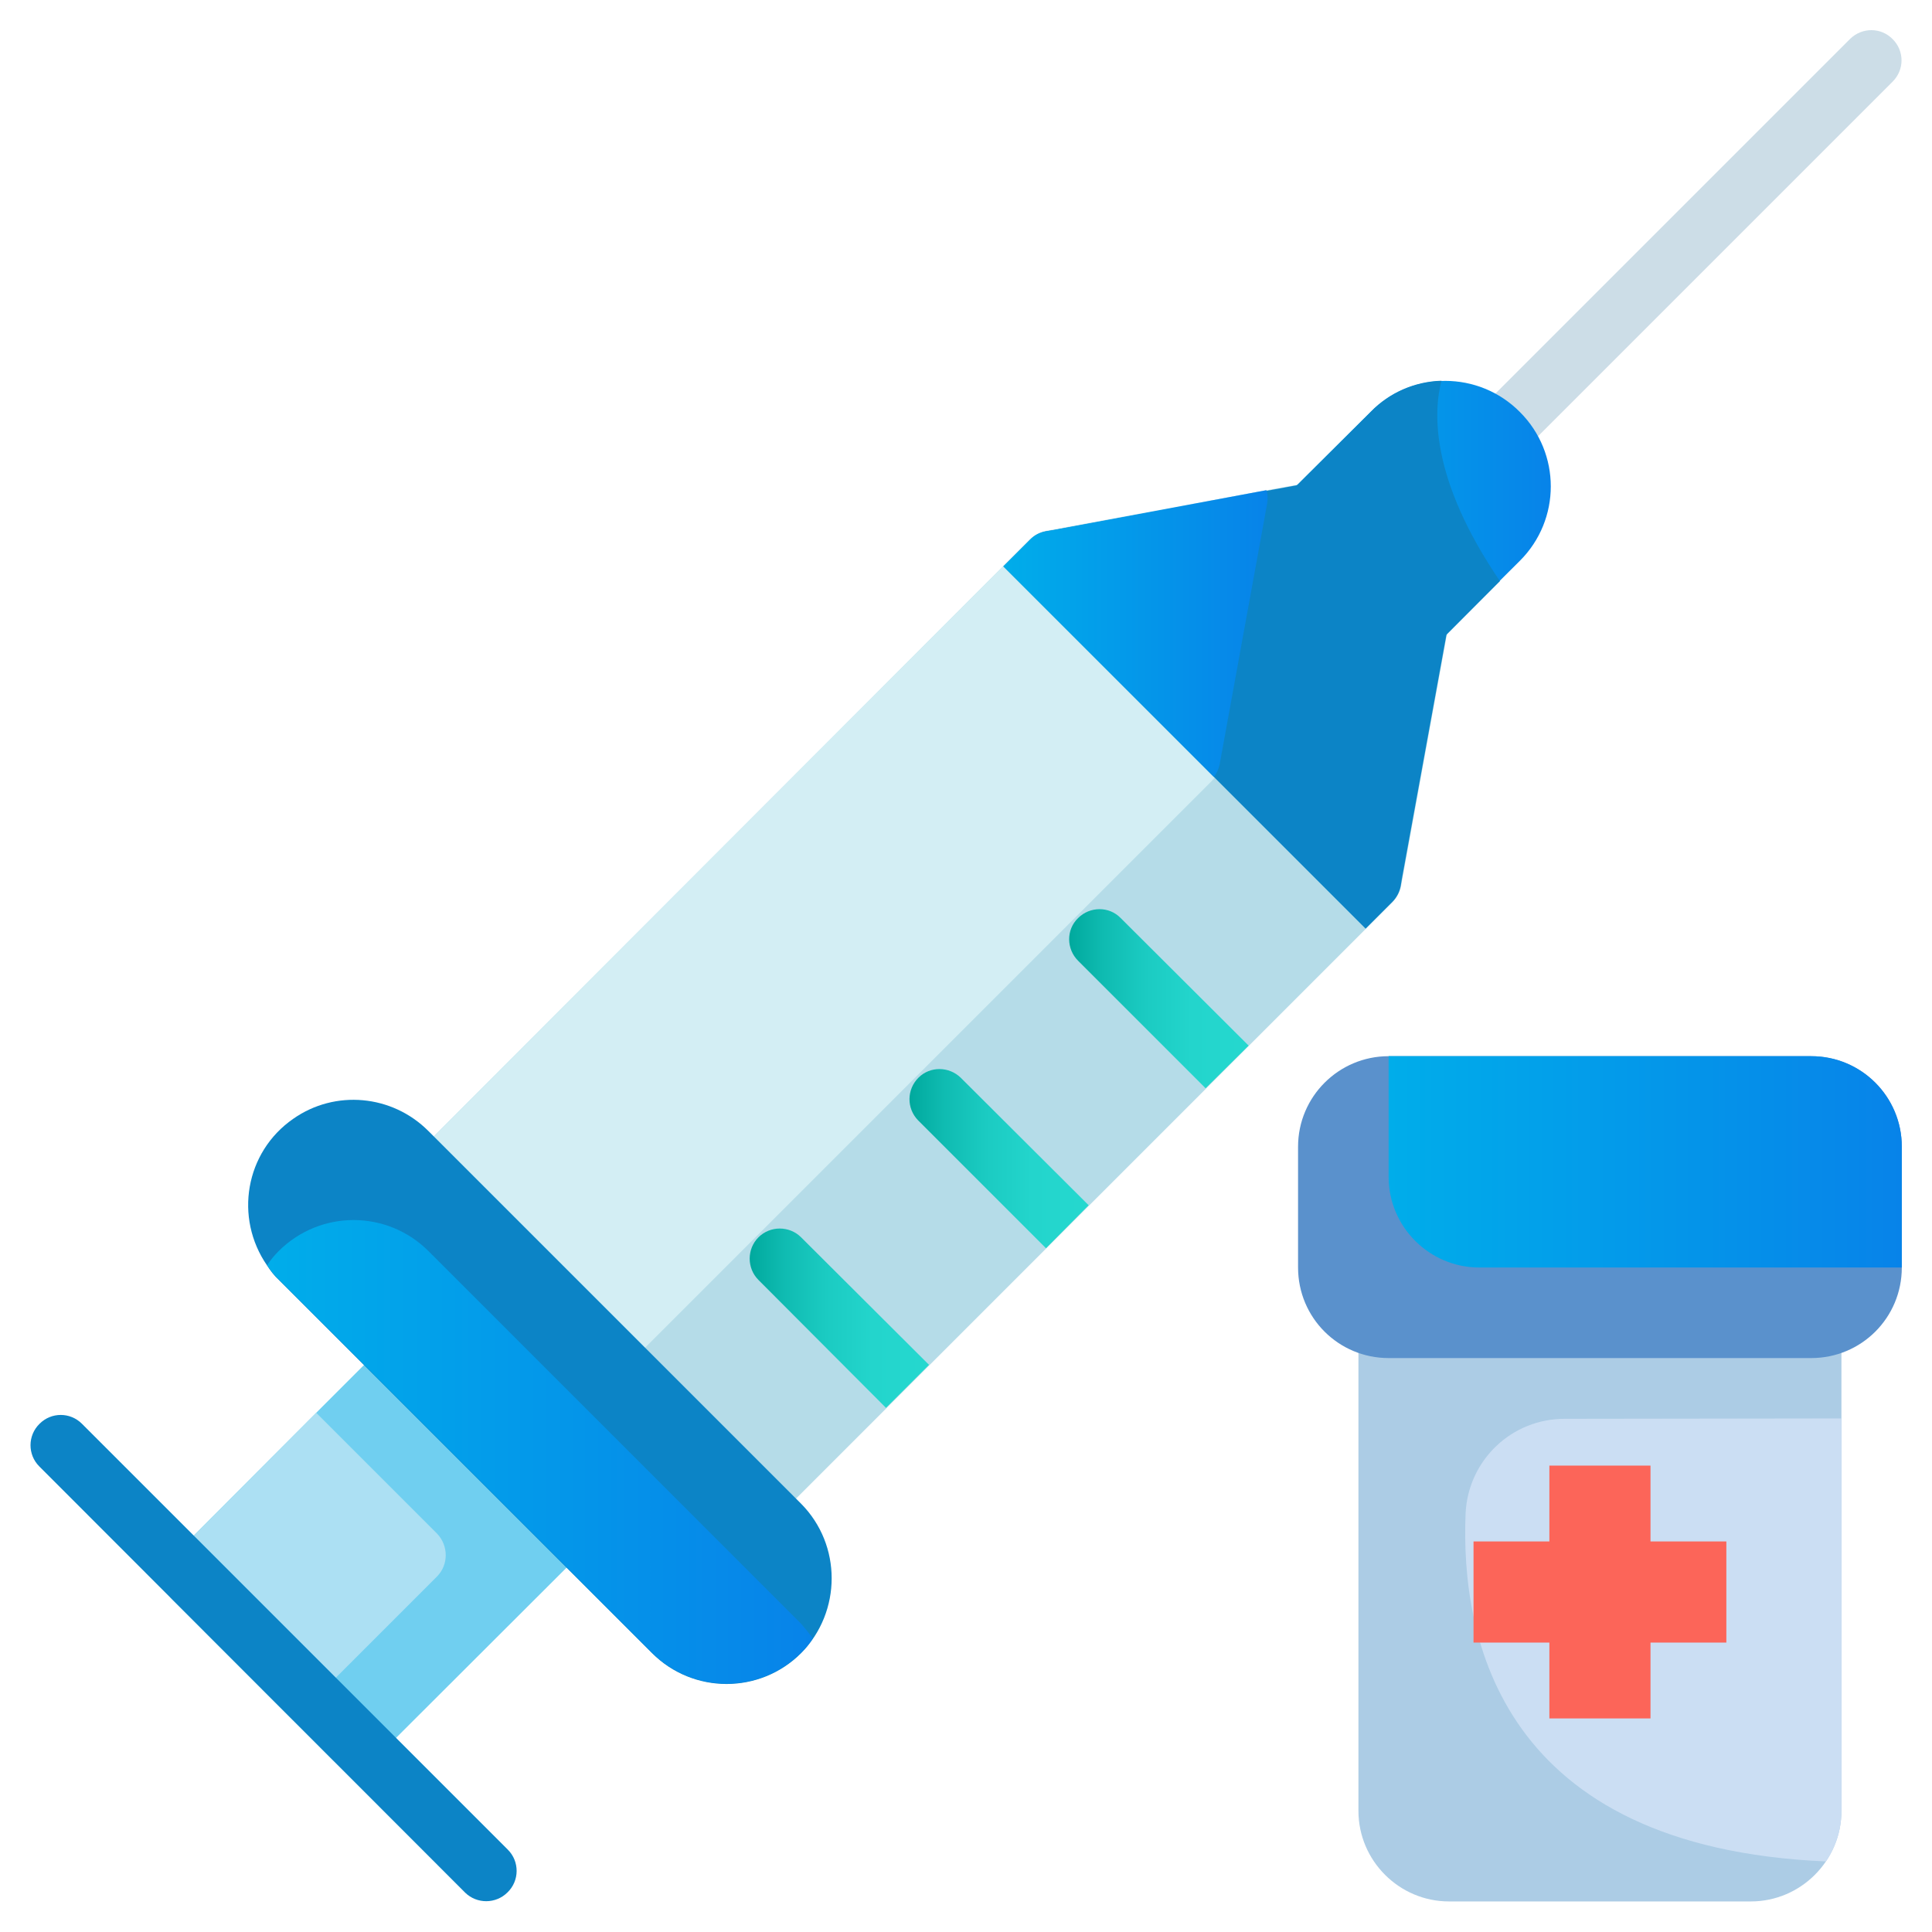
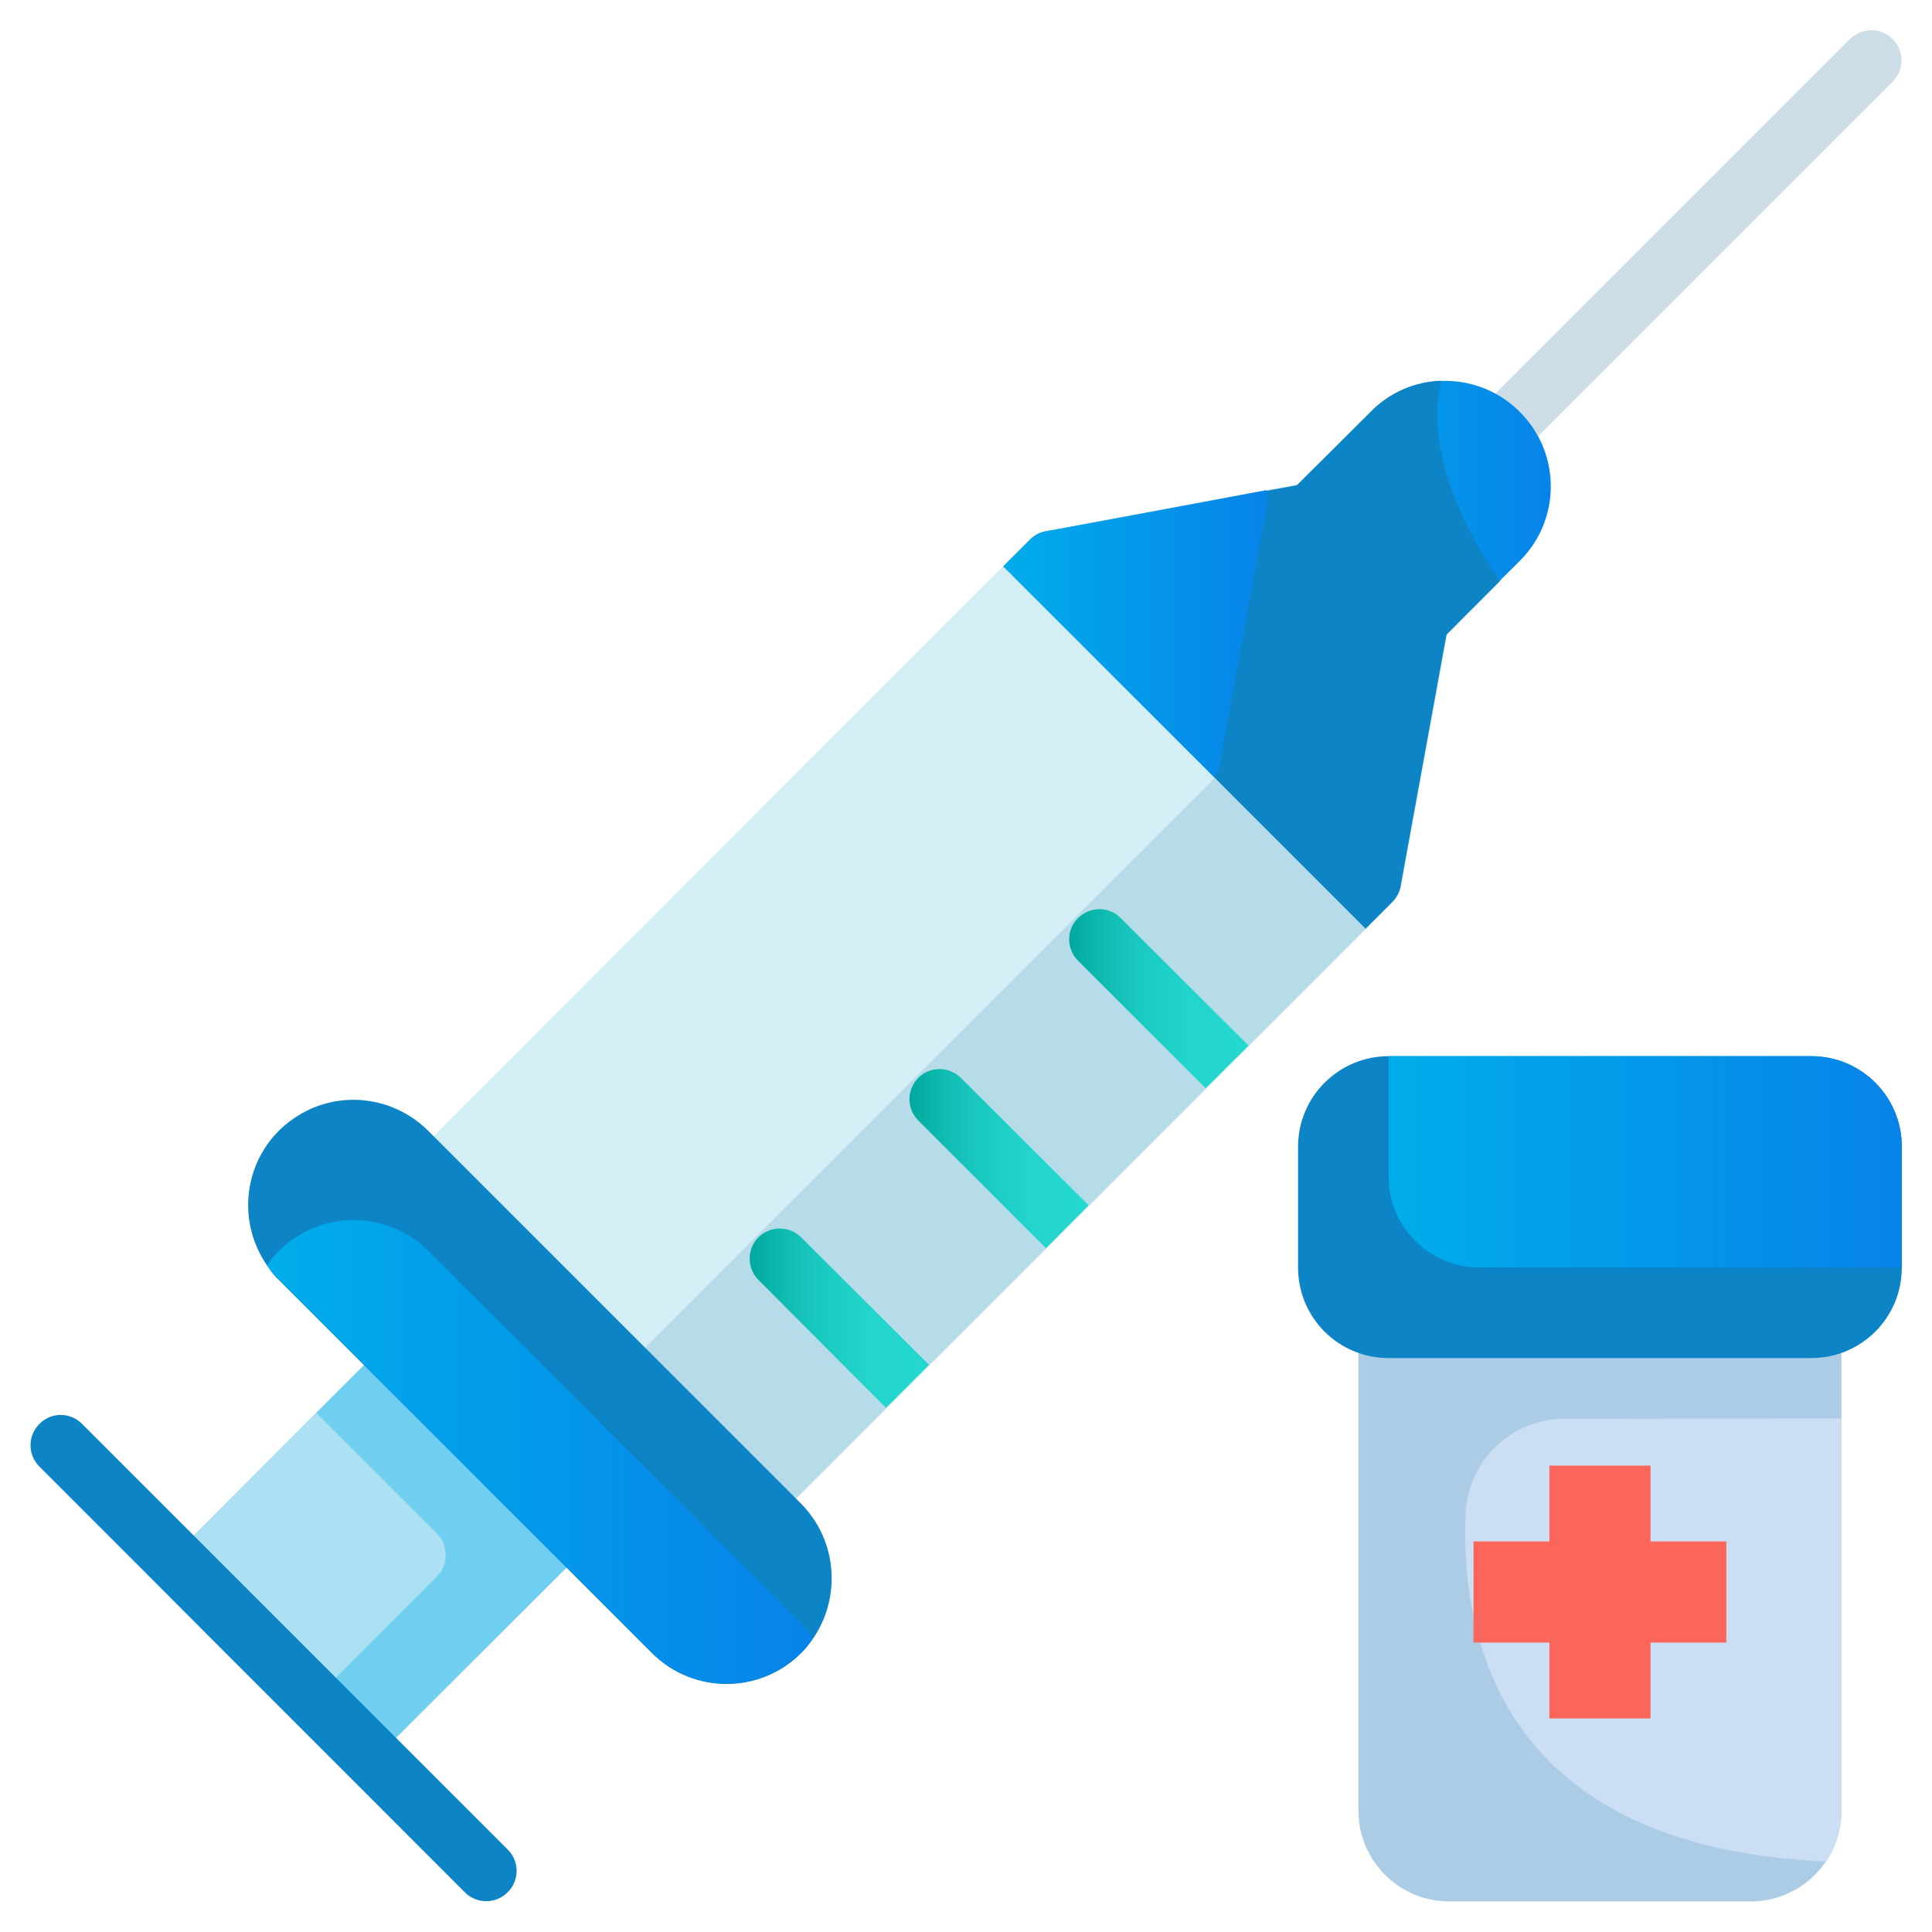
<svg xmlns="http://www.w3.org/2000/svg" version="1.1" id="Capa_1" x="0px" y="0px" viewBox="0 0 512 512" style="enable-background:new 0 0 512 512;" xml:space="preserve">
  <style type="text/css">
	.st0{fill:#70CFF0;}
	.st1{fill:#ACE0F3;}
	.st2{fill:#0C84C6;}
	.st3{fill:#B5DCE8;}
	.st4{fill:#D3EEF4;}
	.st5{fill:#CCDDE7;}
	.st6{fill:url(#SVGID_1_);}
- 	.st7{fill:url(#SVGID_00000168815825956258648180000013897830157730106555_);}
- 	.st8{fill:url(#SVGID_00000154410503422952598650000008425410064803465856_);}
- 	.st9{fill:url(#SVGID_00000103232256731454898050000009033583389407446941_);}
- 	.st10{fill:url(#SVGID_00000167373938105105240620000009184466929344381108_);}
- 	.st11{fill:url(#SVGID_00000101818071633043787660000007648119865102818999_);}
+ 	.st7{fill:url(#SVGID_00000003810086644789190250000003094843937521176477_);}
+ 	.st8{fill:url(#SVGID_00000073711668340553034680000010418195941790892200_);}
+ 	.st9{fill:url(#SVGID_00000042696526019988099700000000283093560426065323_);}
+ 	.st10{fill:url(#SVGID_00000157280597466780880600000002431290569496482445_);}
+ 	.st11{fill:url(#SVGID_00000067221852549354049820000004849213016591207094_);}
	.st12{fill:#ACCCE5;}
	.st13{fill:#CBDEF3;}
- 	.st14{fill:#5A91CC;}
- 	.st15{fill:url(#SVGID_00000129917918011245763760000016951045228724670351_);}
- 	.st16{fill:#FC6559;}
+ 	.st14{fill:url(#SVGID_00000000210399054796880360000015657600839102025658_);}
+ 	.st15{fill:#FC6559;}
</style>
  <path class="st0" d="M155.8,409.8l-56.5,56.4c-3,3.1-8,3.2-11.1,0.2c-0.1-0.1-0.1-0.1-0.2-0.2l-42.3-42.3c-3.1-3-3.2-8-0.2-11.1  c0.1-0.1,0.1-0.1,0.2-0.2l38.1-38.2l18.3-18.3c3.1-3.1,8.2-3.1,11.4,0l42.3,42.3C158.9,401.6,158.9,406.7,155.8,409.8L155.8,409.8z" />
  <path class="st1" d="M115.8,417.8l-38.1,38.1l-32-32c-3.1-3-3.2-8-0.2-11.1c0.1-0.1,0.1-0.1,0.2-0.2l38.1-38.2l32,32  C118.9,409.6,118.9,414.7,115.8,417.8L115.8,417.8z" />
  <path class="st2" d="M123.3,501.6L10.4,388.6c-3.1-3.1-3.1-8.2,0.1-11.3c3.1-3.1,8.1-3.1,11.2,0l112.9,112.9  c3.1,3.1,3.1,8.2-0.1,11.3C131.4,504.6,126.4,504.6,123.3,501.6z" />
  <path class="st3" d="M383.9,165.6l-12.6,69.2c-0.3,1.6-1.1,3-2.2,4.2c-30.4,30.4-134.9,134.9-163.8,163.8c-1.5,1.5-3.5,2.4-5.7,2.4  c-2.1,0-4.2-0.9-5.7-2.4c-44.4-44.5-40.6-40.6-84.6-84.6c-3.1-3.1-3.1-8.2,0-11.4L273,142.9c1.1-1.1,2.6-1.9,4.2-2.2l58.6-10.8  l10.6-1.9c2.6-0.5,5.2,0.3,7.1,2.2l28.2,28.2C383.5,160.3,384.3,163,383.9,165.6L383.9,165.6z" />
  <path class="st4" d="M335.9,133.6l-12.6,69.2c-0.3,1.6-1.1,3-2.2,4.2c-16.2,16.2-145.3,145.3-161.4,161.4l-50.3-50.3  c-3.1-3.1-3.1-8.2,0-11.4L273,142.9c1.1-1.1,2.6-1.9,4.2-2.2l58.6-10.8C336,131.1,336.1,132.4,335.9,133.6z" />
  <path class="st5" d="M391.5,120.4c-3.1-3.1-3.1-8.2,0-11.3c0,0,0,0,0,0l98.8-98.8c3.2-3.1,8.2-3.1,11.3,0.1c3.1,3.1,3.1,8.1,0,11.2  l-98.8,98.8C399.7,123.5,394.7,123.5,391.5,120.4C391.5,120.4,391.5,120.4,391.5,120.4L391.5,120.4z" />
  <path class="st2" d="M212.3,438.1c-10.9,10.9-28.6,10.9-39.5,0l-98.9-98.9c-1.2-1.1-2.2-2.4-3.1-3.8c-8.8-12.7-5.8-30.1,6.9-38.9  c11.1-7.8,26.2-6.4,35.8,3.2l98.8,98.8C223.1,409.4,223.1,427.1,212.3,438.1z" />
  <linearGradient id="SVGID_1_" gradientUnits="userSpaceOnUse" x1="70.744" y1="384.857" x2="215.384" y2="384.857">
    <stop offset="0" style="stop-color:#00ADEA" />
    <stop offset="1" style="stop-color:#0783E9" />
  </linearGradient>
  <path class="st6" d="M215.4,434.2c-0.9,1.4-1.9,2.7-3.1,3.8c-10.9,10.9-28.6,10.9-39.5,0l-98.9-98.9c-1.2-1.1-2.2-2.4-3.1-3.8  c0.9-1.4,1.9-2.6,3.1-3.8c11-10.9,28.6-10.9,39.6,0l98.8,98.8C213.4,431.6,214.5,432.9,215.4,434.2L215.4,434.2z" />
-   <linearGradient id="SVGID_00000003827215725743903260000009398142741236466586_" gradientUnits="userSpaceOnUse" x1="339.784" y1="136.537" x2="410.982" y2="136.537">
+   <linearGradient id="SVGID_00000015316024842475332880000010992412823012257424_" gradientUnits="userSpaceOnUse" x1="339.784" y1="136.537" x2="410.982" y2="136.537">
    <stop offset="0" style="stop-color:#00ADEA" />
    <stop offset="1" style="stop-color:#0783E9" />
  </linearGradient>
-   <path style="fill:url(#SVGID_00000003827215725743903260000009398142741236466586_);" d="M402.8,148.6c-7.4,7.4-3,2.9-21.1,21.2  c-3.2,3.1-8.2,3.1-11.4,0l-28.2-28.2c-1.5-1.5-2.3-3.6-2.3-5.7c0-2.1,0.9-4.1,2.3-5.7l21.2-21.1c10.9-10.9,28.6-10.9,39.5,0.1  C413.7,120.1,413.7,137.7,402.8,148.6L402.8,148.6z" />
+   <path style="fill:url(#SVGID_00000015316024842475332880000010992412823012257424_);" d="M402.8,148.6c-7.4,7.4-3,2.9-21.1,21.2  c-3.2,3.1-8.2,3.1-11.4,0l-28.2-28.2c-1.5-1.5-2.3-3.6-2.3-5.7c0-2.1,0.9-4.1,2.3-5.7l21.2-21.1c10.9-10.9,28.6-10.9,39.5,0.1  C413.7,120.1,413.7,137.7,402.8,148.6L402.8,148.6z" />
  <path class="st2" d="M397.5,154l-15.8,15.8c-3.2,3.1-8.2,3.1-11.4,0l-28.2-28.2c-1.5-1.5-2.3-3.6-2.3-5.7c0-2.1,0.9-4.1,2.3-5.7  l21.2-21.1c4.9-5.1,11.7-8,18.7-8.2C379.9,109,378.9,126.7,397.5,154L397.5,154z" />
  <path class="st2" d="M381.7,158.5l-28.2-28.2c-1.9-1.8-4.5-2.7-7.1-2.2L279,140.5l-1.8,0.3c-1.6,0.3-3,1-4.2,2.2l-7.1,7.1l96,96  l7.1-7.1c1.1-1.1,1.9-2.6,2.2-4.2l0.3-1.8l12.3-67.4C384.3,163,383.5,160.3,381.7,158.5L381.7,158.5z" />
-   <linearGradient id="SVGID_00000183249036797652322230000013896955264939644082_" gradientUnits="userSpaceOnUse" x1="265.864" y1="167.972" x2="336.001" y2="167.972">
+   <linearGradient id="SVGID_00000169546214339989916460000010729199173958210699_" gradientUnits="userSpaceOnUse" x1="265.864" y1="167.972" x2="336.001" y2="167.972">
    <stop offset="0" style="stop-color:#00ADEA" />
    <stop offset="1" style="stop-color:#0783E9" />
  </linearGradient>
-   <path style="fill:url(#SVGID_00000183249036797652322230000013896955264939644082_);" d="M321.7,205.9c0.7-0.9,1.2-2,1.5-3.2  l12.6-69.2c0.2-1.2,0.2-2.4-0.2-3.6L279,140.5l-1.8,0.3c-1.6,0.3-3,1-4.2,2.2l-7.1,7.1L321.7,205.9z" />
-   <linearGradient id="SVGID_00000128444364040133456170000000527197740053838738_" gradientUnits="userSpaceOnUse" x1="283.339" y1="264.615" x2="330.904" y2="264.615">
+   <path style="fill:url(#SVGID_00000169546214339989916460000010729199173958210699_);" d="M321.7,205.9c0.7-0.9,1.2-2,1.5-3.2  l12.6-69.2c0.2-1.2,0.2-2.4-0.2-3.6L279,140.5l-1.8,0.3c-1.6,0.3-3,1-4.2,2.2l-7.1,7.1L321.7,205.9z" />
+   <linearGradient id="SVGID_00000096059904562737328500000009895736714418124981_" gradientUnits="userSpaceOnUse" x1="283.339" y1="264.615" x2="330.904" y2="264.615">
    <stop offset="0" style="stop-color:#00A99D" />
    <stop offset="0.189" style="stop-color:#0FBBB1" />
    <stop offset="0.426" style="stop-color:#1BCBC2" />
    <stop offset="0.684" style="stop-color:#23D5CC" />
    <stop offset="1" style="stop-color:#25D8CF" />
  </linearGradient>
-   <path style="fill:url(#SVGID_00000128444364040133456170000000527197740053838738_);" d="M330.9,277.1l-11.4,11.3l-33.8-33.8  c-3.1-3.1-3.2-8.2,0-11.3c3.1-3.1,8.2-3.2,11.3,0l0,0L330.9,277.1z" />
-   <linearGradient id="SVGID_00000117677494805272291750000002382670667075983248_" gradientUnits="userSpaceOnUse" x1="241.021" y1="307.015" x2="288.504" y2="307.015">
+   <path style="fill:url(#SVGID_00000096059904562737328500000009895736714418124981_);" d="M330.9,277.1l-11.4,11.3l-33.8-33.8  c-3.1-3.1-3.2-8.2,0-11.3c3.1-3.1,8.2-3.2,11.3,0l0,0L330.9,277.1z" />
+   <linearGradient id="SVGID_00000168832969763945122240000017258275482047138186_" gradientUnits="userSpaceOnUse" x1="241.021" y1="307.015" x2="288.504" y2="307.015">
    <stop offset="0" style="stop-color:#00A99D" />
    <stop offset="0.189" style="stop-color:#0FBBB1" />
    <stop offset="0.426" style="stop-color:#1BCBC2" />
    <stop offset="0.684" style="stop-color:#23D5CC" />
    <stop offset="1" style="stop-color:#25D8CF" />
  </linearGradient>
-   <path style="fill:url(#SVGID_00000117677494805272291750000002382670667075983248_);" d="M288.5,319.4l-11.3,11.4l-33.9-33.9  c-3.1-3.2-3-8.2,0.1-11.3c3.1-3.1,8.1-3,11.2,0L288.5,319.4z" />
-   <linearGradient id="SVGID_00000018955731521343630540000016005725780802660253_" gradientUnits="userSpaceOnUse" x1="198.648" y1="349.329" x2="246.184" y2="349.329">
+   <path style="fill:url(#SVGID_00000168832969763945122240000017258275482047138186_);" d="M288.5,319.4l-11.3,11.4l-33.9-33.9  c-3.1-3.2-3-8.2,0.1-11.3c3.1-3.1,8.1-3,11.2,0L288.5,319.4z" />
+   <linearGradient id="SVGID_00000057856204581584597040000012284525800907528632_" gradientUnits="userSpaceOnUse" x1="198.648" y1="349.329" x2="246.184" y2="349.329">
    <stop offset="0" style="stop-color:#00A99D" />
    <stop offset="0.189" style="stop-color:#0FBBB1" />
    <stop offset="0.426" style="stop-color:#1BCBC2" />
    <stop offset="0.684" style="stop-color:#23D5CC" />
    <stop offset="1" style="stop-color:#25D8CF" />
  </linearGradient>
-   <path style="fill:url(#SVGID_00000018955731521343630540000016005725780802660253_);" d="M246.2,361.7l-11.4,11.4L201,339.2  c-3.1-3.1-3.1-8.2,0-11.3s8.2-3.1,11.3,0L246.2,361.7z" />
+   <path style="fill:url(#SVGID_00000057856204581584597040000012284525800907528632_);" d="M246.2,361.7l-11.4,11.4L201,339.2  c-3.1-3.1-3.1-8.2,0-11.3s8.2-3.1,11.3,0L246.2,361.7z" />
  <path class="st12" d="M488,351.9v128c0,13.2-10.8,24-24,24h-80c-13.2,0-24-10.8-24-24v-128c0-4.4,3.6-8,8-8h112  C484.4,343.9,488,347.5,488,351.9z" />
  <path class="st13" d="M488,375.9v104c0,4.8-1.4,9.4-4.1,13.4c-86.1-3.7-96.9-59-95.5-92.3c0.7-14.1,12.3-25.1,26.4-25L488,375.9z" />
-   <path class="st14" d="M368,279.9h112c13.3,0,24,10.7,24,24v32c0,13.3-10.7,24-24,24H368c-13.3,0-24-10.7-24-24v-32  C344,290.6,354.8,279.9,368,279.9z" />
-   <linearGradient id="SVGID_00000098223225403488167690000004047849728320241075_" gradientUnits="userSpaceOnUse" x1="368.024" y1="307.897" x2="504.024" y2="307.897">
+   <path class="st2" d="M368,279.9h112c13.3,0,24,10.7,24,24v32c0,13.3-10.7,24-24,24H368c-13.3,0-24-10.7-24-24v-32  C344,290.6,354.8,279.9,368,279.9z" />
+   <linearGradient id="SVGID_00000044150484405978287090000012968354409402649239_" gradientUnits="userSpaceOnUse" x1="368.024" y1="307.897" x2="504.024" y2="307.897">
    <stop offset="0" style="stop-color:#00ADEA" />
    <stop offset="1" style="stop-color:#0783E9" />
  </linearGradient>
-   <path style="fill:url(#SVGID_00000098223225403488167690000004047849728320241075_);" d="M504,303.9v32H392c-13.2,0-24-10.8-24-24  v-32h112C493.3,279.9,504,290.7,504,303.9z" />
-   <path class="st16" d="M457.5,408.5h-20.1v-20.1h-26.8v20.1h-20.1v26.8h20.1v20.1h26.8v-20.1h20.1L457.5,408.5L457.5,408.5z" />
+   <path style="fill:url(#SVGID_00000044150484405978287090000012968354409402649239_);" d="M504,303.9v32H392c-13.2,0-24-10.8-24-24  v-32h112C493.3,279.9,504,290.7,504,303.9z" />
+   <path class="st15" d="M457.5,408.5h-20.1v-20.1h-26.8v20.1h-20.1v26.8h20.1v20.1h26.8v-20.1h20.1L457.5,408.5L457.5,408.5z" />
</svg>
